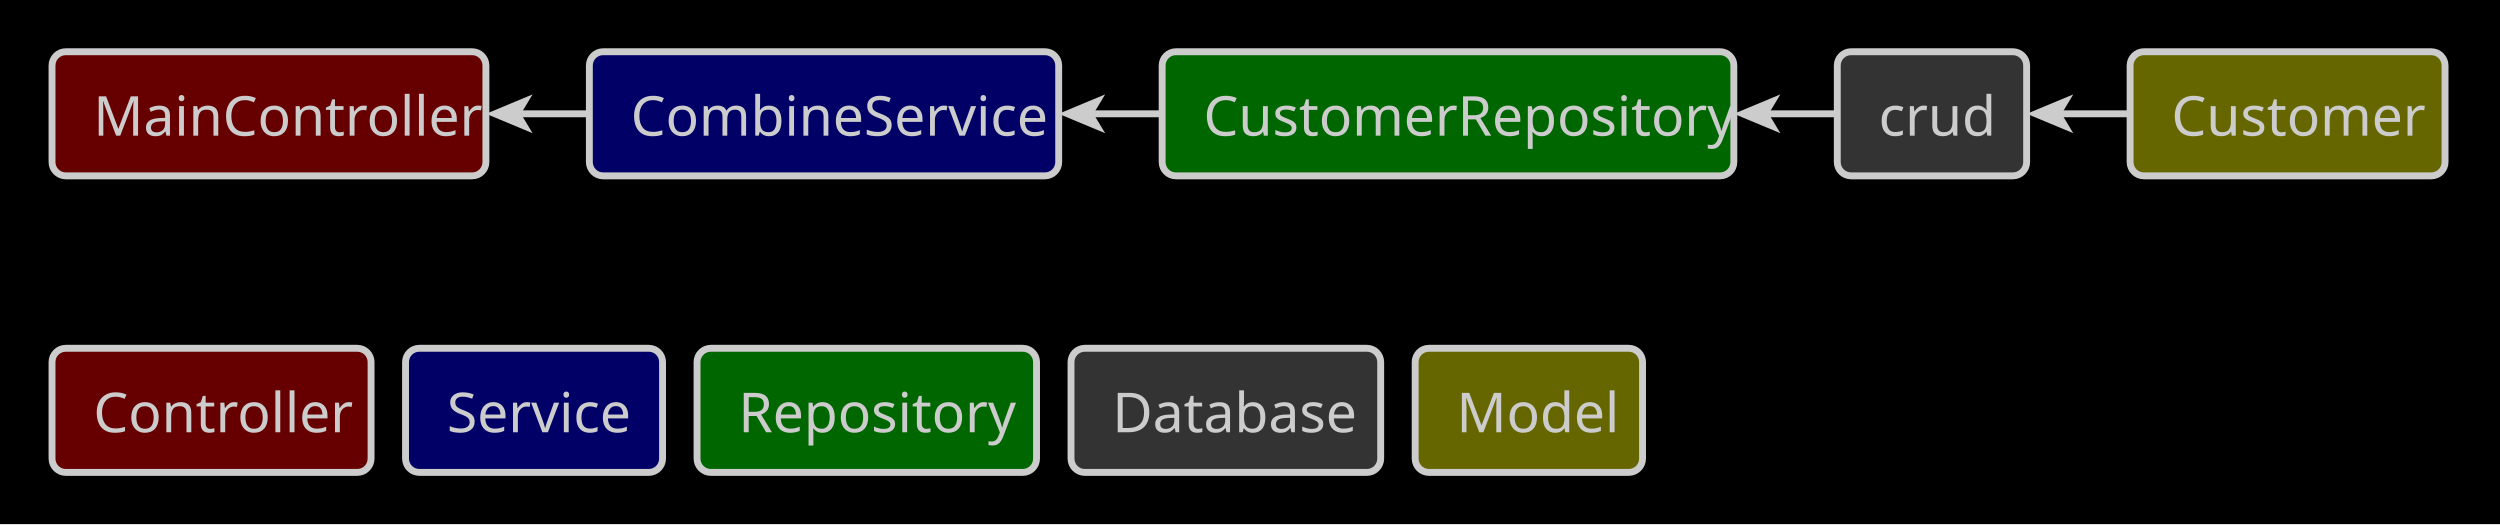
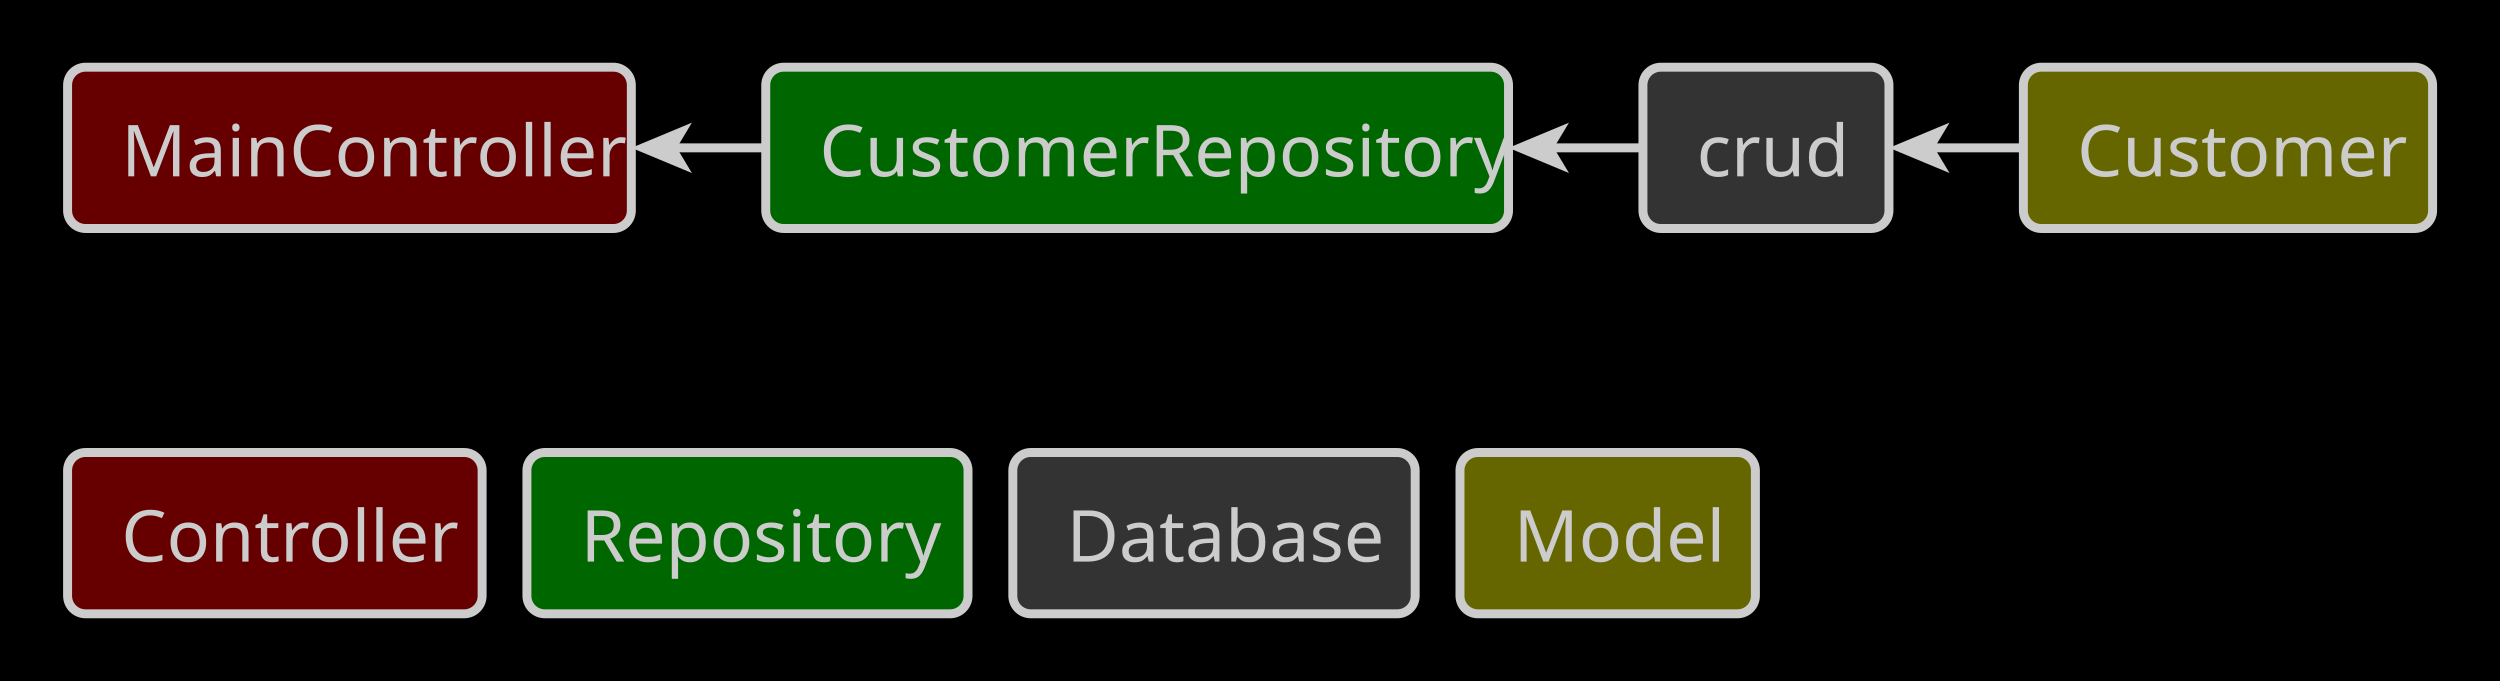
- <svg xmlns="http://www.w3.org/2000/svg" fill-opacity="1" color-rendering="auto" color-interpolation="auto" text-rendering="auto" stroke="black" stroke-linecap="square" width="725" stroke-miterlimit="10" shape-rendering="auto" stroke-opacity="1" fill="black" stroke-dasharray="none" font-weight="normal" stroke-width="1" height="152" font-family="'Dialog'" font-style="normal" stroke-linejoin="miter" font-size="12px" stroke-dashoffset="0" image-rendering="auto">
+ <svg xmlns="http://www.w3.org/2000/svg" fill-opacity="1" color-rendering="auto" color-interpolation="auto" text-rendering="auto" stroke="black" stroke-linecap="square" width="558" stroke-miterlimit="10" shape-rendering="auto" stroke-opacity="1" fill="black" stroke-dasharray="none" font-weight="normal" stroke-width="1" height="152" font-family="'Dialog'" font-style="normal" stroke-linejoin="miter" font-size="12px" stroke-dashoffset="0" image-rendering="auto">
  <defs id="genericDefs" />
  <g>
    <defs id="defs1">
      <clipPath clipPathUnits="userSpaceOnUse" id="clipPath1">
-         <path d="M0 0 L725 0 L725 152 L0 152 L0 0 Z" />
+         <path d="M0 0 L558 0 L558 152 L0 152 L0 0 Z" />
      </clipPath>
      <clipPath clipPathUnits="userSpaceOnUse" id="clipPath2">
-         <path d="M-2508 -483 L-1783 -483 L-1783 -331 L-2508 -331 L-2508 -483 Z" />
+         <path d="M-2508 -483 L-1950 -483 L-1950 -331 L-2508 -331 L-2508 -483 Z" />
      </clipPath>
    </defs>
    <g text-rendering="geometricPrecision" shape-rendering="geometricPrecision" transform="translate(2508,483)">
-       <rect x="-2508" width="725" height="152" y="-483" clip-path="url(#clipPath2)" stroke="none" />
+       <rect x="-2508" width="558" height="152" y="-483" clip-path="url(#clipPath2)" stroke="none" />
    </g>
    <g fill="rgb(102,0,0)" text-rendering="geometricPrecision" shape-rendering="geometricPrecision" transform="matrix(1,0,0,1,2508,483)" stroke="rgb(102,0,0)">
      <rect x="-2492.914" y="-468" clip-path="url(#clipPath2)" width="125.828" rx="4" ry="4" height="36" stroke="none" />
    </g>
    <g stroke-linecap="butt" transform="matrix(1,0,0,1,2508,483)" fill="rgb(204,204,204)" text-rendering="geometricPrecision" shape-rendering="geometricPrecision" stroke="rgb(204,204,204)" stroke-width="2" stroke-miterlimit="1.45">
      <rect x="-2492.914" y="-468" clip-path="url(#clipPath2)" fill="none" width="125.828" rx="4" ry="4" height="36" />
      <text x="-2480.914" font-size="16px" y="-443.648" clip-path="url(#clipPath2)" font-family="'Tahoma'" stroke="none" stroke-width="1" xml:space="preserve">MainController</text>
    </g>
-     <g fill="rgb(0,0,102)" text-rendering="geometricPrecision" shape-rendering="geometricPrecision" transform="matrix(1,0,0,1,2508,483)" stroke="rgb(0,0,102)">
-       <rect x="-2337.086" y="-468" clip-path="url(#clipPath2)" width="136.109" rx="4" ry="4" height="36" stroke="none" />
+     <g fill="rgb(0,102,0)" text-rendering="geometricPrecision" shape-rendering="geometricPrecision" transform="matrix(1,0,0,1,2508,483)" stroke="rgb(0,102,0)">
+       <rect x="-2337.086" y="-468" clip-path="url(#clipPath2)" width="165.789" rx="4" ry="4" height="36" stroke="none" />
    </g>
    <g stroke-linecap="butt" transform="matrix(1,0,0,1,2508,483)" fill="rgb(204,204,204)" text-rendering="geometricPrecision" shape-rendering="geometricPrecision" stroke="rgb(204,204,204)" stroke-width="2" stroke-miterlimit="1.45">
-       <rect x="-2337.086" y="-468" clip-path="url(#clipPath2)" fill="none" width="136.109" rx="4" ry="4" height="36" />
-       <text x="-2325.086" font-size="16px" y="-443.648" clip-path="url(#clipPath2)" font-family="'Tahoma'" stroke="none" stroke-width="1" xml:space="preserve">CombineService</text>
+       <rect x="-2337.086" y="-468" clip-path="url(#clipPath2)" fill="none" width="165.789" rx="4" ry="4" height="36" />
+       <text x="-2325.086" font-size="16px" y="-443.648" clip-path="url(#clipPath2)" font-family="'Tahoma'" stroke="none" stroke-width="1" xml:space="preserve">CustomerRepository</text>
    </g>
-     <g fill="rgb(0,102,0)" text-rendering="geometricPrecision" shape-rendering="geometricPrecision" transform="matrix(1,0,0,1,2508,483)" stroke="rgb(0,102,0)">
-       <rect x="-2170.977" y="-468" clip-path="url(#clipPath2)" width="165.789" rx="4" ry="4" height="36" stroke="none" />
+     <g fill="rgb(51,51,51)" text-rendering="geometricPrecision" shape-rendering="geometricPrecision" transform="matrix(1,0,0,1,2508,483)" stroke="rgb(51,51,51)">
+       <rect x="-2141.297" y="-468" clip-path="url(#clipPath2)" width="54.914" rx="4" ry="4" height="36" stroke="none" />
    </g>
    <g stroke-linecap="butt" transform="matrix(1,0,0,1,2508,483)" fill="rgb(204,204,204)" text-rendering="geometricPrecision" shape-rendering="geometricPrecision" stroke="rgb(204,204,204)" stroke-width="2" stroke-miterlimit="1.45">
-       <rect x="-2170.977" y="-468" clip-path="url(#clipPath2)" fill="none" width="165.789" rx="4" ry="4" height="36" />
-       <text x="-2158.977" font-size="16px" y="-443.648" clip-path="url(#clipPath2)" font-family="'Tahoma'" stroke="none" stroke-width="1" xml:space="preserve">CustomerRepository</text>
+       <rect x="-2141.297" y="-468" clip-path="url(#clipPath2)" fill="none" width="54.914" rx="4" ry="4" height="36" />
+       <text x="-2129.297" font-size="16px" y="-443.648" clip-path="url(#clipPath2)" font-family="'Tahoma'" stroke="none" stroke-width="1" xml:space="preserve">crud</text>
    </g>
-     <g fill="rgb(51,51,51)" text-rendering="geometricPrecision" shape-rendering="geometricPrecision" transform="matrix(1,0,0,1,2508,483)" stroke="rgb(51,51,51)">
-       <rect x="-1975.188" y="-468" clip-path="url(#clipPath2)" width="54.914" rx="4" ry="4" height="36" stroke="none" />
+     <g fill="rgb(102,102,0)" text-rendering="geometricPrecision" shape-rendering="geometricPrecision" transform="matrix(1,0,0,1,2508,483)" stroke="rgb(102,102,0)">
+       <rect x="-2056.383" y="-468" clip-path="url(#clipPath2)" width="91.336" rx="4" ry="4" height="36" stroke="none" />
    </g>
    <g stroke-linecap="butt" transform="matrix(1,0,0,1,2508,483)" fill="rgb(204,204,204)" text-rendering="geometricPrecision" shape-rendering="geometricPrecision" stroke="rgb(204,204,204)" stroke-width="2" stroke-miterlimit="1.45">
-       <rect x="-1975.188" y="-468" clip-path="url(#clipPath2)" fill="none" width="54.914" rx="4" ry="4" height="36" />
-       <text x="-1963.188" font-size="16px" y="-443.648" clip-path="url(#clipPath2)" font-family="'Tahoma'" stroke="none" stroke-width="1" xml:space="preserve">crud</text>
-     </g>
-     <g fill="rgb(102,102,0)" text-rendering="geometricPrecision" shape-rendering="geometricPrecision" transform="matrix(1,0,0,1,2508,483)" stroke="rgb(102,102,0)">
-       <rect x="-1890.273" y="-468" clip-path="url(#clipPath2)" width="91.336" rx="4" ry="4" height="36" stroke="none" />
-     </g>
-     <g stroke-linecap="butt" transform="matrix(1,0,0,1,2508,483)" fill="rgb(204,204,204)" text-rendering="geometricPrecision" shape-rendering="geometricPrecision" stroke="rgb(204,204,204)" stroke-width="2" stroke-miterlimit="1.45">
-       <rect x="-1890.273" y="-468" clip-path="url(#clipPath2)" fill="none" width="91.336" rx="4" ry="4" height="36" />
-       <text x="-1878.273" font-size="16px" y="-443.648" clip-path="url(#clipPath2)" font-family="'Tahoma'" stroke="none" stroke-width="1" xml:space="preserve">Customer</text>
+       <rect x="-2056.383" y="-468" clip-path="url(#clipPath2)" fill="none" width="91.336" rx="4" ry="4" height="36" />
+       <text x="-2044.383" font-size="16px" y="-443.648" clip-path="url(#clipPath2)" font-family="'Tahoma'" stroke="none" stroke-width="1" xml:space="preserve">Customer</text>
    </g>
    <g fill="rgb(102,0,0)" text-rendering="geometricPrecision" shape-rendering="geometricPrecision" transform="matrix(1,0,0,1,2508,483)" stroke="rgb(102,0,0)">
      <rect x="-2492.914" y="-382" clip-path="url(#clipPath2)" width="92.523" rx="4" ry="4" height="36" stroke="none" />
    </g>
    <g stroke-linecap="butt" transform="matrix(1,0,0,1,2508,483)" fill="rgb(204,204,204)" text-rendering="geometricPrecision" shape-rendering="geometricPrecision" stroke="rgb(204,204,204)" stroke-width="2" stroke-miterlimit="1.45">
      <rect x="-2492.914" y="-382" clip-path="url(#clipPath2)" fill="none" width="92.523" rx="4" ry="4" height="36" />
      <text x="-2480.914" font-size="16px" y="-357.648" clip-path="url(#clipPath2)" font-family="'Tahoma'" stroke="none" stroke-width="1" xml:space="preserve">Controller</text>
    </g>
-     <g fill="rgb(0,0,102)" text-rendering="geometricPrecision" shape-rendering="geometricPrecision" transform="matrix(1,0,0,1,2508,483)" stroke="rgb(0,0,102)">
-       <rect x="-2390.391" y="-382" clip-path="url(#clipPath2)" width="74.531" rx="4" ry="4" height="36" stroke="none" />
+     <g fill="rgb(0,102,0)" text-rendering="geometricPrecision" shape-rendering="geometricPrecision" transform="matrix(1,0,0,1,2508,483)" stroke="rgb(0,102,0)">
+       <rect x="-2390.391" y="-382" clip-path="url(#clipPath2)" width="98.453" rx="4" ry="4" height="36" stroke="none" />
    </g>
    <g stroke-linecap="butt" transform="matrix(1,0,0,1,2508,483)" fill="rgb(204,204,204)" text-rendering="geometricPrecision" shape-rendering="geometricPrecision" stroke="rgb(204,204,204)" stroke-width="2" stroke-miterlimit="1.45">
-       <rect x="-2390.391" y="-382" clip-path="url(#clipPath2)" fill="none" width="74.531" rx="4" ry="4" height="36" />
-       <text x="-2378.391" font-size="16px" y="-357.648" clip-path="url(#clipPath2)" font-family="'Tahoma'" stroke="none" stroke-width="1" xml:space="preserve">Service</text>
+       <rect x="-2390.391" y="-382" clip-path="url(#clipPath2)" fill="none" width="98.453" rx="4" ry="4" height="36" />
+       <text x="-2378.391" font-size="16px" y="-357.648" clip-path="url(#clipPath2)" font-family="'Tahoma'" stroke="none" stroke-width="1" xml:space="preserve">Repository</text>
    </g>
-     <g fill="rgb(0,102,0)" text-rendering="geometricPrecision" shape-rendering="geometricPrecision" transform="matrix(1,0,0,1,2508,483)" stroke="rgb(0,102,0)">
-       <rect x="-2305.859" y="-382" clip-path="url(#clipPath2)" width="98.453" rx="4" ry="4" height="36" stroke="none" />
+     <g fill="rgb(51,51,51)" text-rendering="geometricPrecision" shape-rendering="geometricPrecision" transform="matrix(1,0,0,1,2508,483)" stroke="rgb(51,51,51)">
+       <rect x="-2281.938" y="-382" clip-path="url(#clipPath2)" width="89.805" rx="4" ry="4" height="36" stroke="none" />
    </g>
    <g stroke-linecap="butt" transform="matrix(1,0,0,1,2508,483)" fill="rgb(204,204,204)" text-rendering="geometricPrecision" shape-rendering="geometricPrecision" stroke="rgb(204,204,204)" stroke-width="2" stroke-miterlimit="1.45">
-       <rect x="-2305.859" y="-382" clip-path="url(#clipPath2)" fill="none" width="98.453" rx="4" ry="4" height="36" />
-       <text x="-2293.859" font-size="16px" y="-357.648" clip-path="url(#clipPath2)" font-family="'Tahoma'" stroke="none" stroke-width="1" xml:space="preserve">Repository</text>
+       <rect x="-2281.938" y="-382" clip-path="url(#clipPath2)" fill="none" width="89.805" rx="4" ry="4" height="36" />
+       <text x="-2269.938" font-size="16px" y="-357.648" clip-path="url(#clipPath2)" font-family="'Tahoma'" stroke="none" stroke-width="1" xml:space="preserve">Database</text>
    </g>
-     <g fill="rgb(51,51,51)" text-rendering="geometricPrecision" shape-rendering="geometricPrecision" transform="matrix(1,0,0,1,2508,483)" stroke="rgb(51,51,51)">
-       <rect x="-2197.406" y="-382" clip-path="url(#clipPath2)" width="89.805" rx="4" ry="4" height="36" stroke="none" />
+     <g fill="rgb(102,102,0)" text-rendering="geometricPrecision" shape-rendering="geometricPrecision" transform="matrix(1,0,0,1,2508,483)" stroke="rgb(102,102,0)">
+       <rect x="-2182.133" y="-382" clip-path="url(#clipPath2)" width="65.938" rx="4" ry="4" height="36" stroke="none" />
    </g>
    <g stroke-linecap="butt" transform="matrix(1,0,0,1,2508,483)" fill="rgb(204,204,204)" text-rendering="geometricPrecision" shape-rendering="geometricPrecision" stroke="rgb(204,204,204)" stroke-width="2" stroke-miterlimit="1.45">
-       <rect x="-2197.406" y="-382" clip-path="url(#clipPath2)" fill="none" width="89.805" rx="4" ry="4" height="36" />
-       <text x="-2185.406" font-size="16px" y="-357.648" clip-path="url(#clipPath2)" font-family="'Tahoma'" stroke="none" stroke-width="1" xml:space="preserve">Database</text>
-     </g>
-     <g fill="rgb(102,102,0)" text-rendering="geometricPrecision" shape-rendering="geometricPrecision" transform="matrix(1,0,0,1,2508,483)" stroke="rgb(102,102,0)">
-       <rect x="-2097.602" y="-382" clip-path="url(#clipPath2)" width="65.938" rx="4" ry="4" height="36" stroke="none" />
-     </g>
-     <g stroke-linecap="butt" transform="matrix(1,0,0,1,2508,483)" fill="rgb(204,204,204)" text-rendering="geometricPrecision" shape-rendering="geometricPrecision" stroke="rgb(204,204,204)" stroke-width="2" stroke-miterlimit="1.45">
-       <rect x="-2097.602" y="-382" clip-path="url(#clipPath2)" fill="none" width="65.938" rx="4" ry="4" height="36" />
-       <text x="-2085.602" font-size="16px" y="-357.648" clip-path="url(#clipPath2)" font-family="'Tahoma'" stroke="none" stroke-width="1" xml:space="preserve">Model</text>
-       <path fill="none" d="M-2337.058 -450 L-2358.055 -450" clip-path="url(#clipPath2)" />
-       <path d="M-2367.055 -450 L-2353.555 -444.375 L-2356.93 -450 L-2353.555 -455.625 Z" clip-path="url(#clipPath2)" stroke="none" />
-       <path fill="none" d="M-2171.002 -450 L-2192.014 -450" clip-path="url(#clipPath2)" />
-       <path d="M-2201.014 -450 L-2187.514 -444.375 L-2190.889 -450 L-2187.514 -455.625 Z" clip-path="url(#clipPath2)" stroke="none" />
-       <path fill="none" d="M-1975.177 -450 L-1996.195 -450" clip-path="url(#clipPath2)" />
-       <path d="M-2005.195 -450 L-1991.695 -444.375 L-1995.07 -450 L-1991.695 -455.625 Z" clip-path="url(#clipPath2)" stroke="none" />
-       <path fill="none" d="M-1890.251 -450 L-1911.254 -450" clip-path="url(#clipPath2)" />
-       <path d="M-1920.254 -450 L-1906.754 -444.375 L-1910.129 -450 L-1906.754 -455.625 Z" clip-path="url(#clipPath2)" stroke="none" />
+       <rect x="-2182.133" y="-382" clip-path="url(#clipPath2)" fill="none" width="65.938" rx="4" ry="4" height="36" />
+       <text x="-2170.133" font-size="16px" y="-357.648" clip-path="url(#clipPath2)" font-family="'Tahoma'" stroke="none" stroke-width="1" xml:space="preserve">Model</text>
+       <path fill="none" d="M-2337.074 -450 L-2358.066 -450" clip-path="url(#clipPath2)" />
+       <path d="M-2367.066 -450 L-2353.566 -444.375 L-2356.941 -450 L-2353.566 -455.625 Z" clip-path="url(#clipPath2)" stroke="none" />
+       <path fill="none" d="M-2141.287 -450 L-2162.304 -450" clip-path="url(#clipPath2)" />
+       <path d="M-2171.304 -450 L-2157.804 -444.375 L-2161.179 -450 L-2157.804 -455.625 Z" clip-path="url(#clipPath2)" stroke="none" />
+       <path fill="none" d="M-2056.361 -450 L-2077.363 -450" clip-path="url(#clipPath2)" />
+       <path d="M-2086.363 -450 L-2072.863 -444.375 L-2076.238 -450 L-2072.863 -455.625 Z" clip-path="url(#clipPath2)" stroke="none" />
    </g>
  </g>
</svg>
